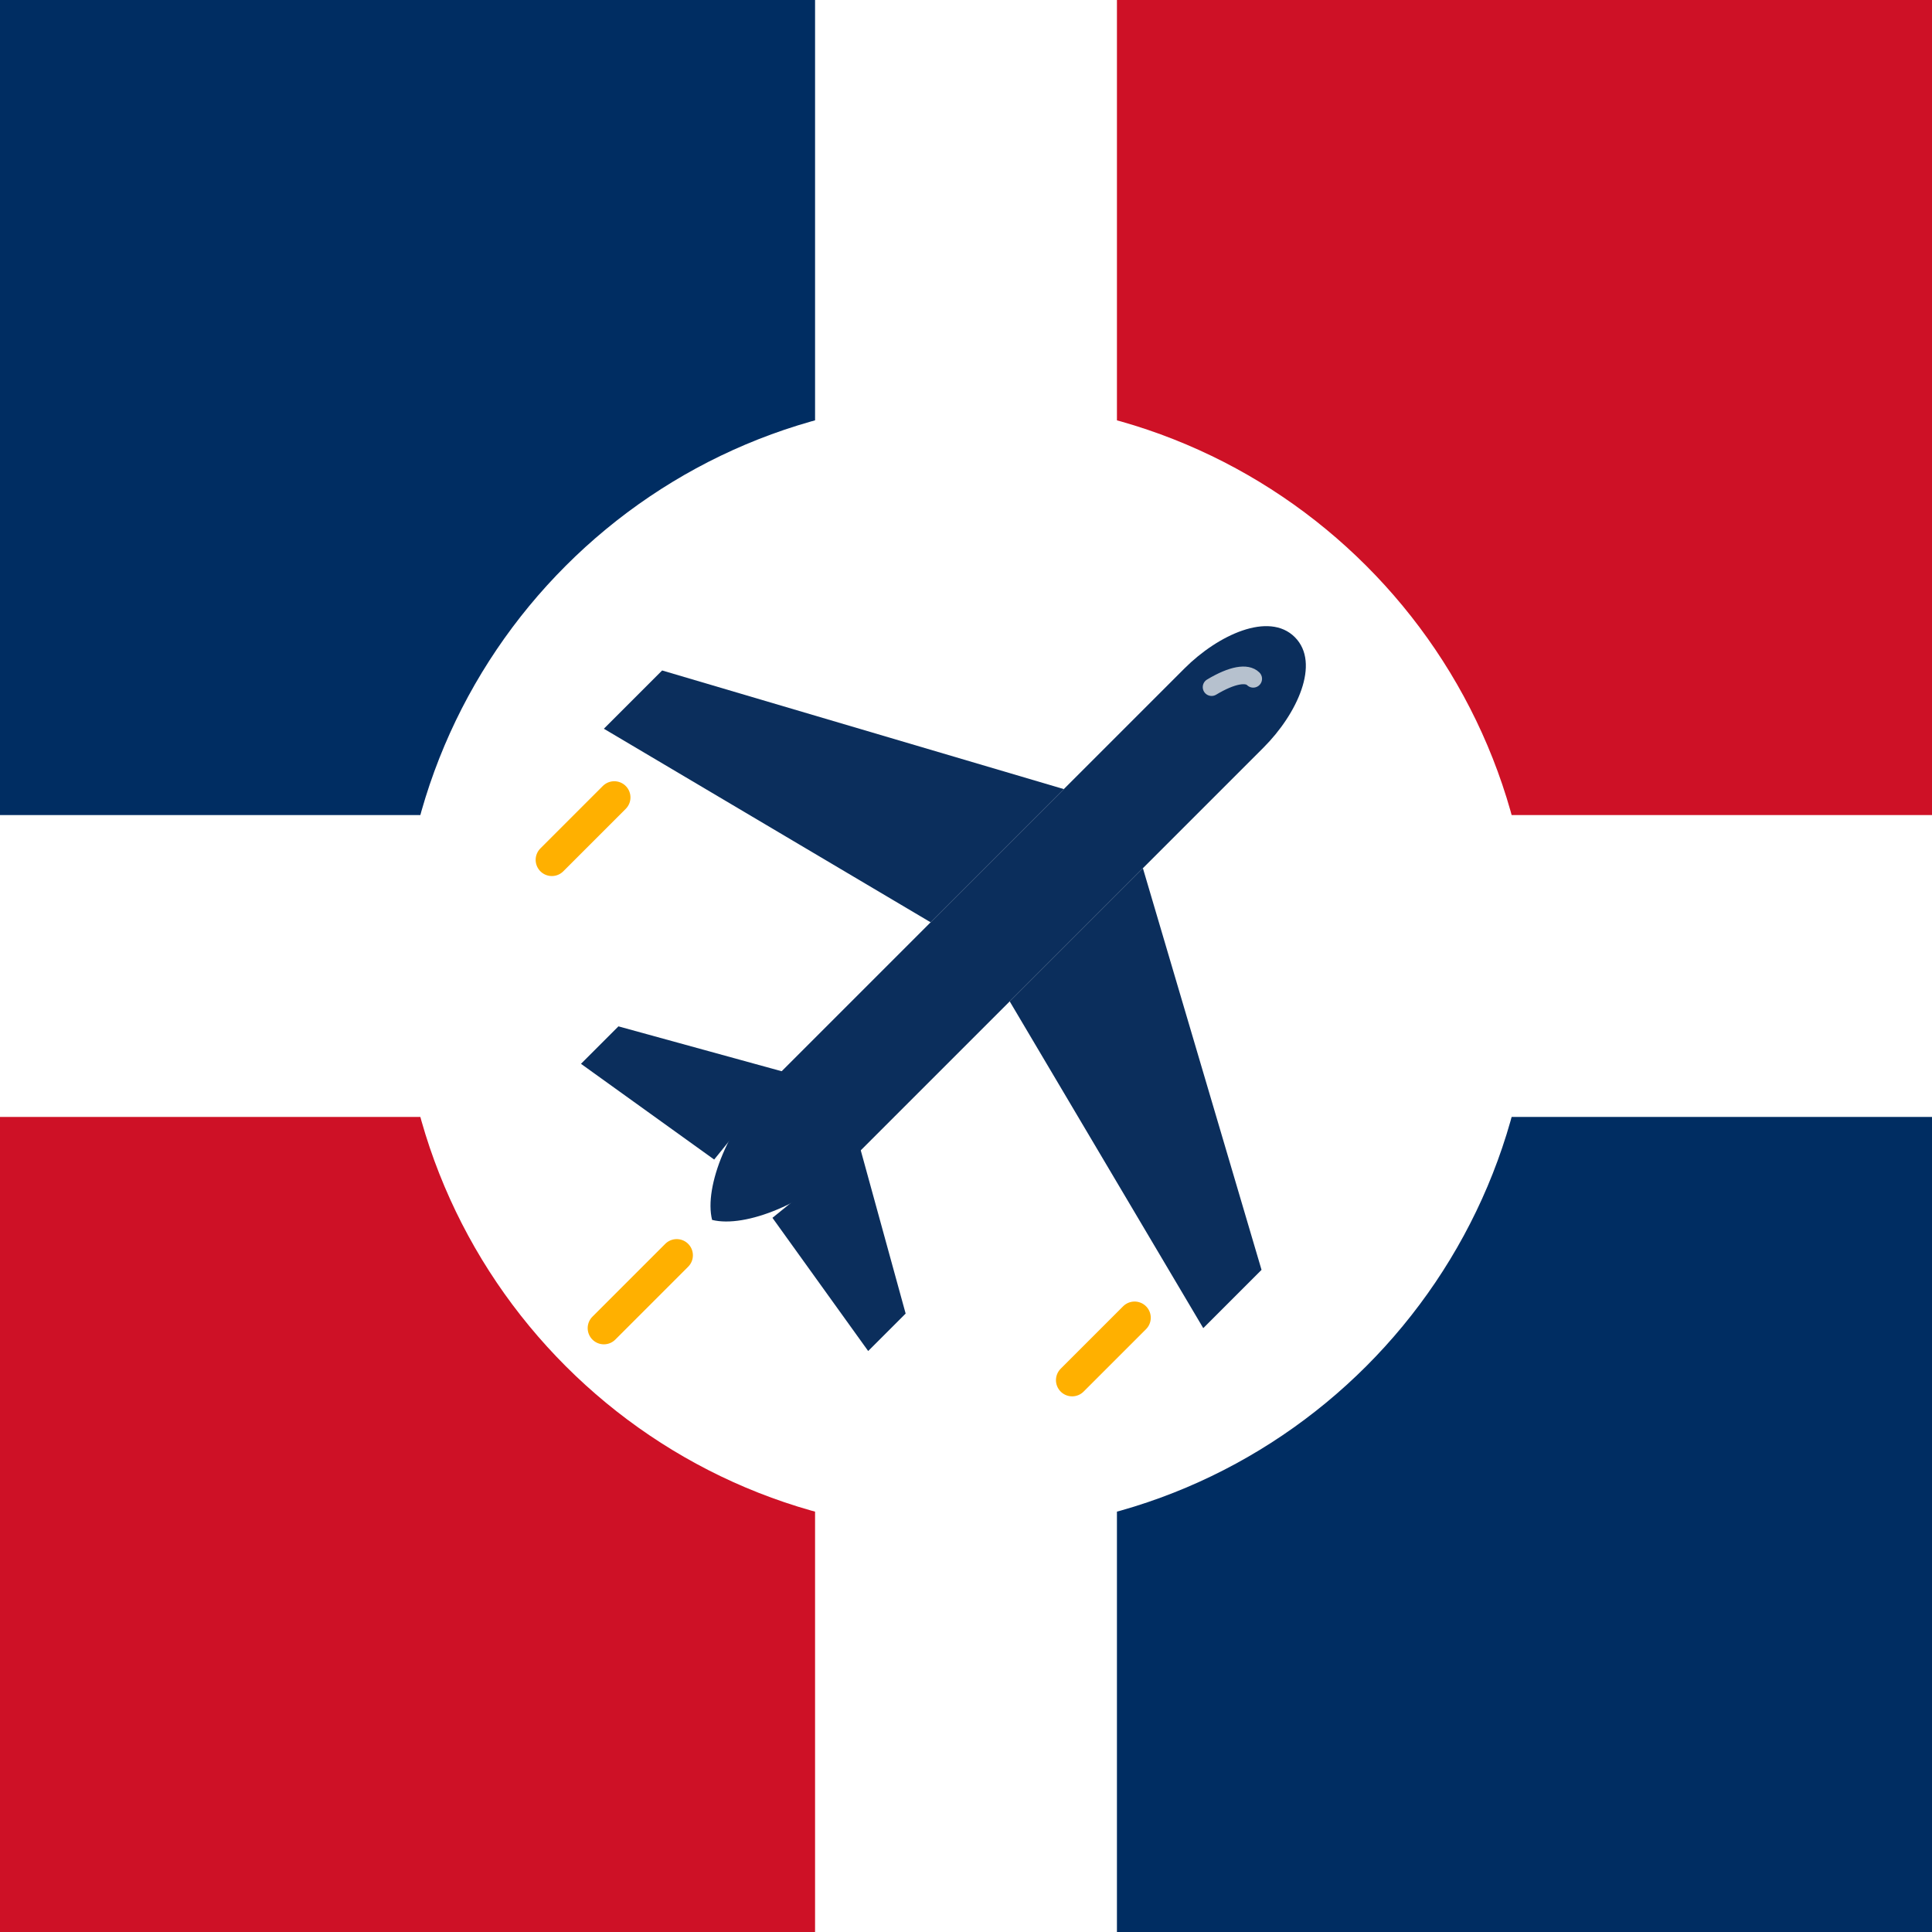
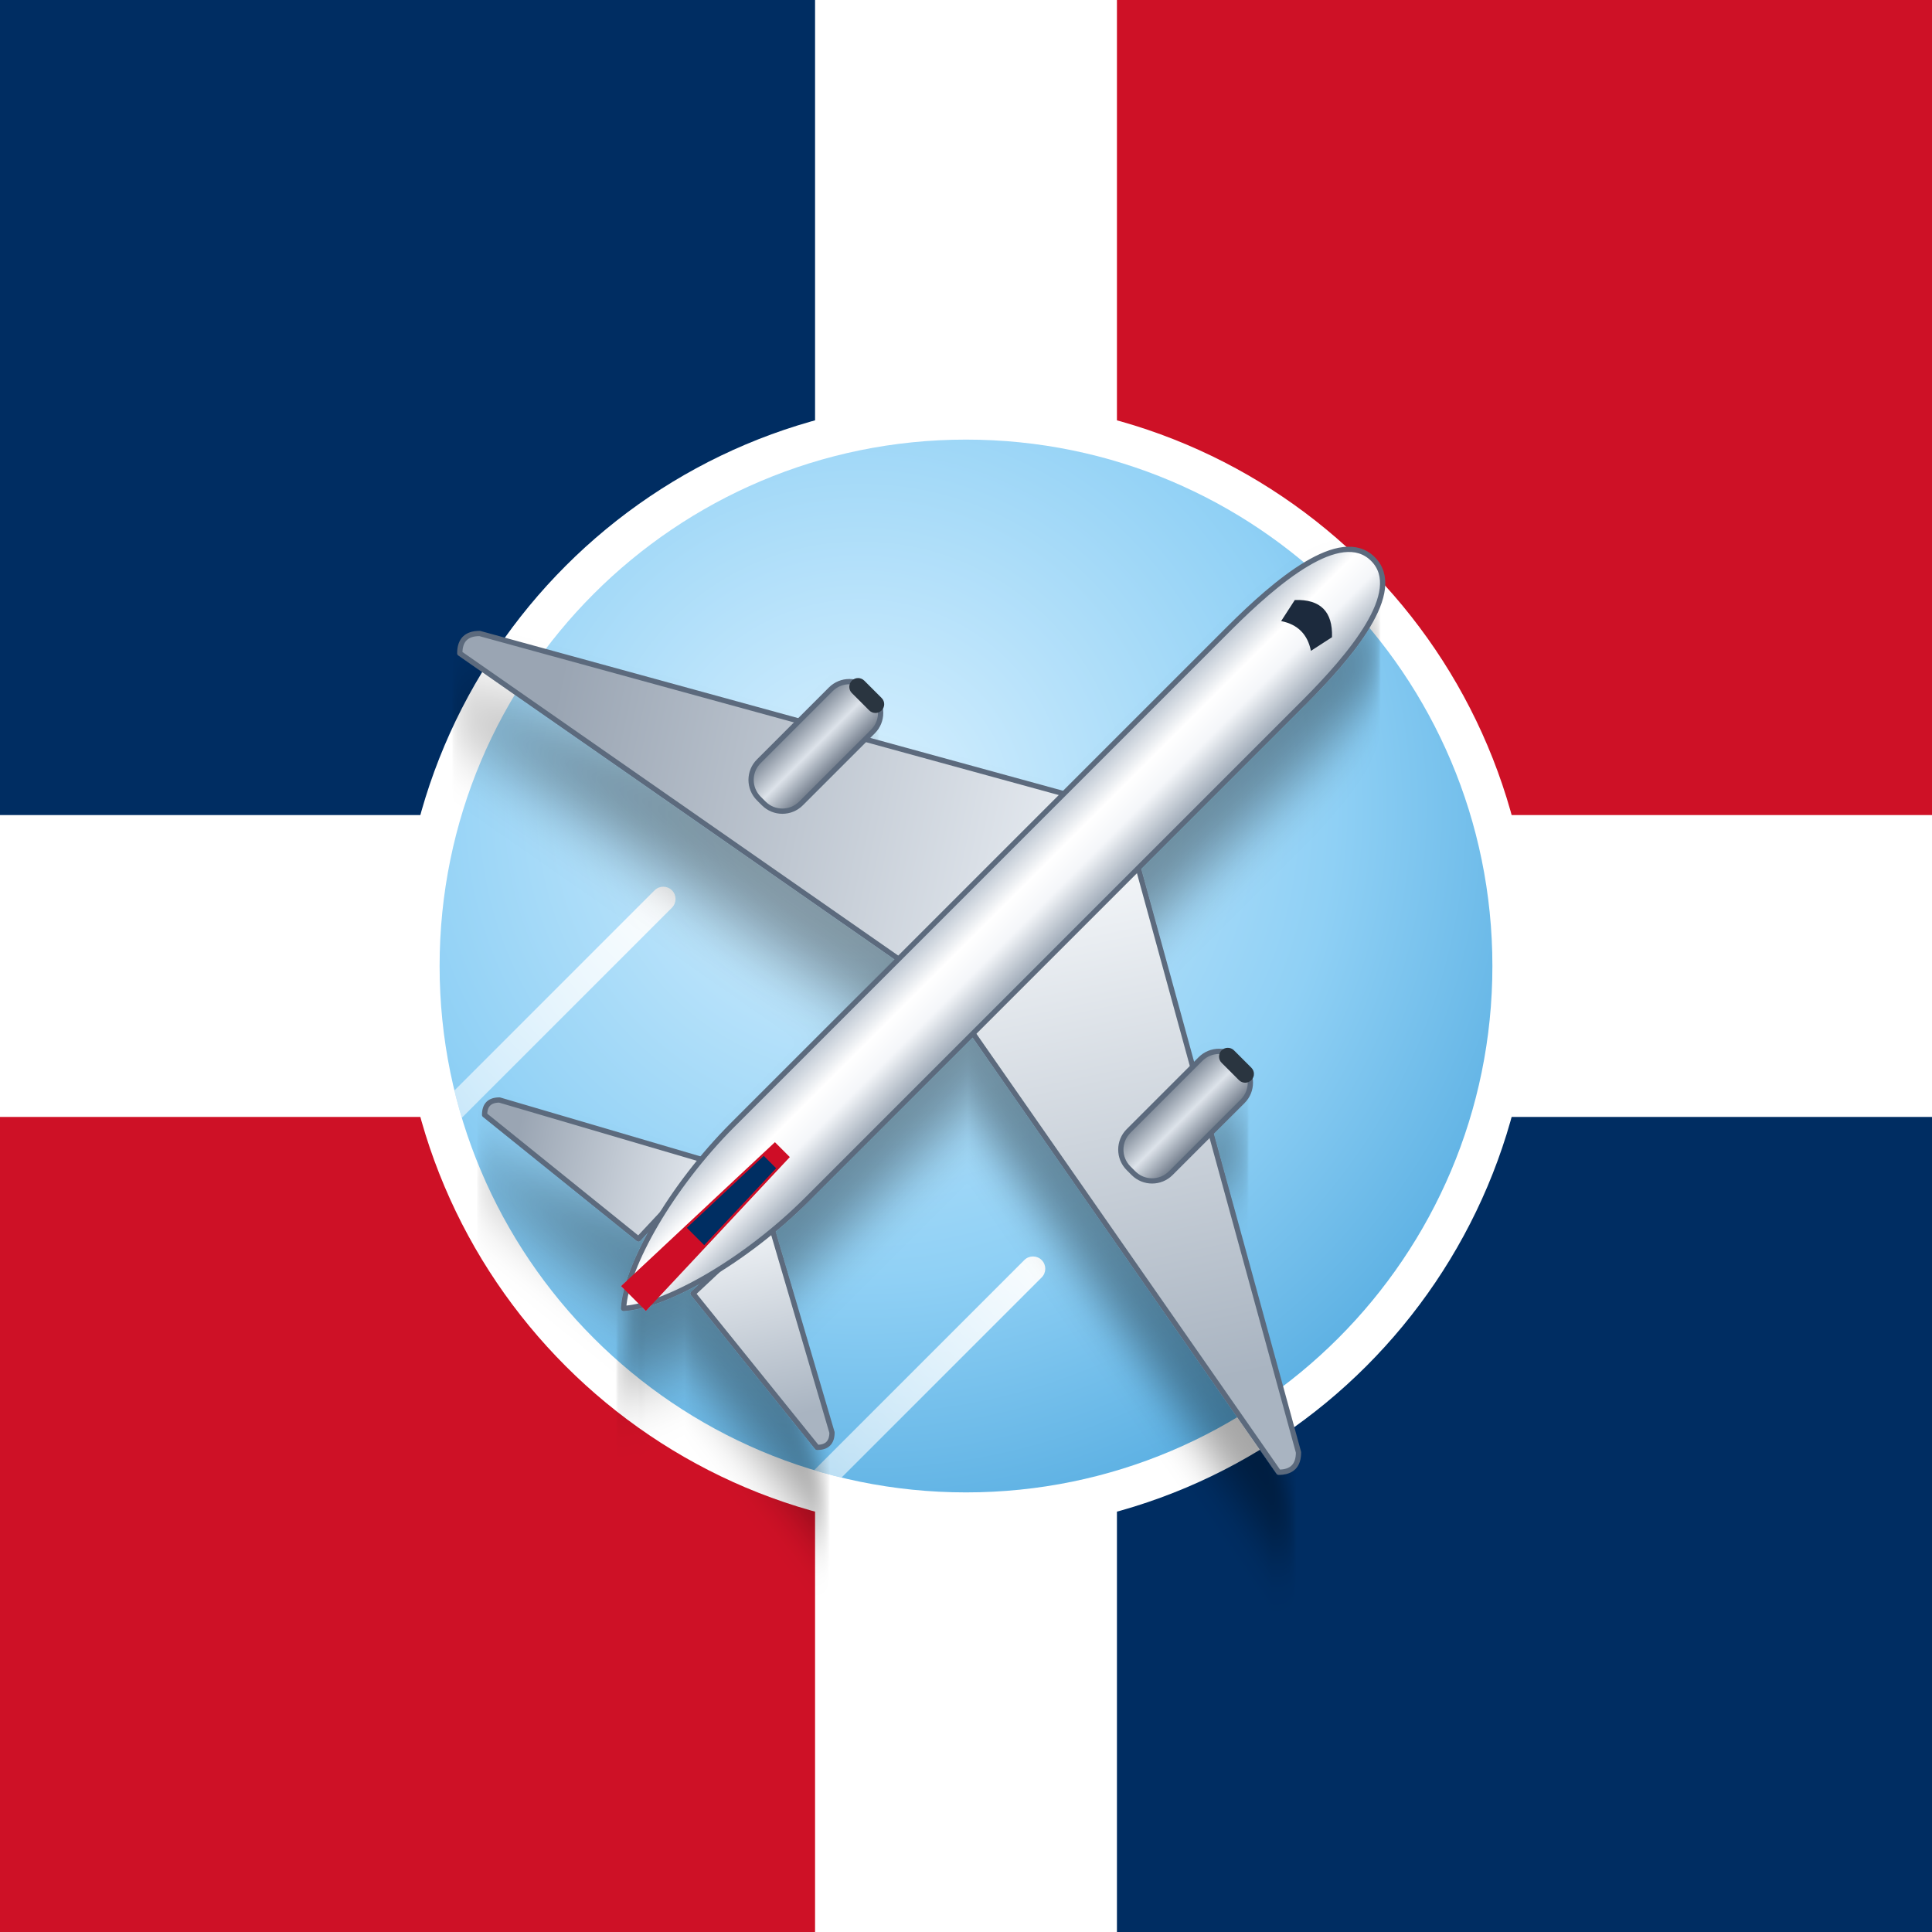
<svg xmlns="http://www.w3.org/2000/svg" viewBox="0 0 1024 1024" width="1024" height="1024">
  <rect width="1024" height="1024" fill="#FFFFFF" />
  <rect x="0" y="0" width="432" height="432" fill="#002D62" />
  <rect x="592" y="0" width="432" height="432" fill="#CE1126" />
  <rect x="0" y="592" width="432" height="432" fill="#CE1126" />
  <rect x="592" y="592" width="432" height="432" fill="#002D62" />
  <circle cx="512" cy="512" r="300" fill="#FFFFFF" />
-   <g transform="translate(512 512) scale(0.78) translate(-512 -512)">
-     <g transform="rotate(45 512 512) translate(0 -40)">
-       <g stroke="#FFB000" stroke-width="22" stroke-linecap="round">
-         <line x1="512" y1="830" x2="512" y2="900" />
-         <line x1="262" y1="640" x2="262" y2="700" />
-         <line x1="762" y1="640" x2="762" y2="700" />
+   <g transform="translate(512 512) scale(0.93) translate(-512 -512)">
+     <defs>
+       <radialGradient id="sky" cx="40%" cy="35%" r="75%">
+         <stop offset="0" stop-color="#D9F1FF" />
+         <stop offset="0.6" stop-color="#8FD0F5" />
+         <stop offset="1" stop-color="#4FA8DE" />
+       </radialGradient>
+       <linearGradient id="body" x1="0" x2="1">
+         <stop offset="0" stop-color="#B9C3CF" />
+         <stop offset="0.35" stop-color="#FFFFFF" />
+         <stop offset="0.6" stop-color="#F4F6F9" />
+         <stop offset="1" stop-color="#9AA6B4" />
+       </linearGradient>
+       <linearGradient id="wingR" x1="0" y1="0" x2="1" y2="0.4">
+         <stop offset="0" stop-color="#F2F5F8" />
+         <stop offset="1" stop-color="#A9B4C1" />
+       </linearGradient>
+       <linearGradient id="wingL" x1="1" y1="0" x2="0" y2="0.4">
+         <stop offset="0" stop-color="#E4E9EF" />
+         <stop offset="1" stop-color="#9AA5B3" />
+       </linearGradient>
+       <linearGradient id="eng" x1="0" x2="1">
+         <stop offset="0" stop-color="#7D8896" />
+         <stop offset="0.5" stop-color="#DDE3EA" />
+         <stop offset="1" stop-color="#6E7988" />
+       </linearGradient>
+       <linearGradient id="trail" x1="0" y1="0" x2="0" y2="1">
+         <stop offset="0" stop-color="#FFFFFF" stop-opacity="0.95" />
+         <stop offset="1" stop-color="#FFFFFF" stop-opacity="0" />
+       </linearGradient>
+       <filter id="sh" x="-30%" y="-30%" width="160%" height="160%">
+         <feGaussianBlur in="SourceAlpha" stdDeviation="14" />
+         <feOffset dx="26" dy="30" />
+         <feComponentTransfer>
+           <feFuncA type="linear" slope="0.35" />
+         </feComponentTransfer>
+         <feMerge>
+           <feMergeNode />
+           <feMergeNode in="SourceGraphic" />
+         </feMerge>
+       </filter>
+       <clipPath id="disc">
+         <circle cx="512" cy="512" r="300" />
+       </clipPath>
+     </defs>
+     <circle cx="512" cy="512" r="300" fill="url(#sky)" />
+     <g clip-path="url(#disc)">
+       <g transform="rotate(45 512 512)">
+         <rect x="356" y="600" width="14" height="420" rx="7" fill="url(#trail)" />
+         <rect x="654" y="600" width="14" height="420" rx="7" fill="url(#trail)" />
      </g>
-       <g fill="#0B2E5C">
-         <path d="M512 236C537 236 550 272 550 304L550 700C550 742 532 784 512 796C492 784 474 742 474 700L474 304C474 272 487 236 512 236Z" />
-         <path d="M550 420L800 556L800 612L550 548Z" />
-         <path d="M474 420L224 556L224 612L474 548Z" />
-         <path d="M548 690L650 748L650 784L540 766Z" />
-         <path d="M476 690L374 748L374 784L484 766Z" />
-       </g>
-       <path d="M496 300C500 284 506 276 512 276" fill="none" stroke="#FFFFFF" stroke-width="12" stroke-linecap="round" opacity="0.7" />
+     </g>
+     <g transform="rotate(45 512 512) translate(0 -30)" filter="url(#sh)" stroke="#5C6B7D" stroke-width="3" stroke-linejoin="round">
+       <path d="M540 432L842 604Q850 612 842 620L540 566Z" fill="url(#wingR)" />
+       <path d="M484 432L182 604Q174 612 182 620L484 566Z" fill="url(#wingL)" />
+       <rect x="644" y="470" width="34" height="88" rx="15" fill="url(#eng)" />
+       <rect x="346" y="470" width="34" height="88" rx="15" fill="url(#eng)" />
+       <rect x="649" y="468" width="24" height="10" rx="5" fill="#2B3440" stroke="none" />
+       <rect x="351" y="468" width="24" height="10" rx="5" fill="#2B3440" stroke="none" />
+       <path d="M536 724L646 784Q652 790 646 796L534 784Z" fill="url(#wingR)" />
+       <path d="M488 724L378 784Q372 790 378 796L490 784Z" fill="url(#wingL)" />
+       <path d="M512 214C538 214 542 262 542 300L542 700C542 750 528 800 512 818C496 800 482 750 482 700L482 300C482 262 486 214 512 214Z" fill="url(#body)" />
+       <path d="M506 690L518 690L522 810L502 810Z" fill="#CE1126" stroke="none" />
+       <path d="M507 700L517 700L519 760L505 760Z" fill="#002D62" stroke="none" />
+       <path d="M497 262Q512 246 527 262L524 276Q512 268 500 276Z" fill="#1D2B3C" stroke="none" />
    </g>
  </g>
</svg>
